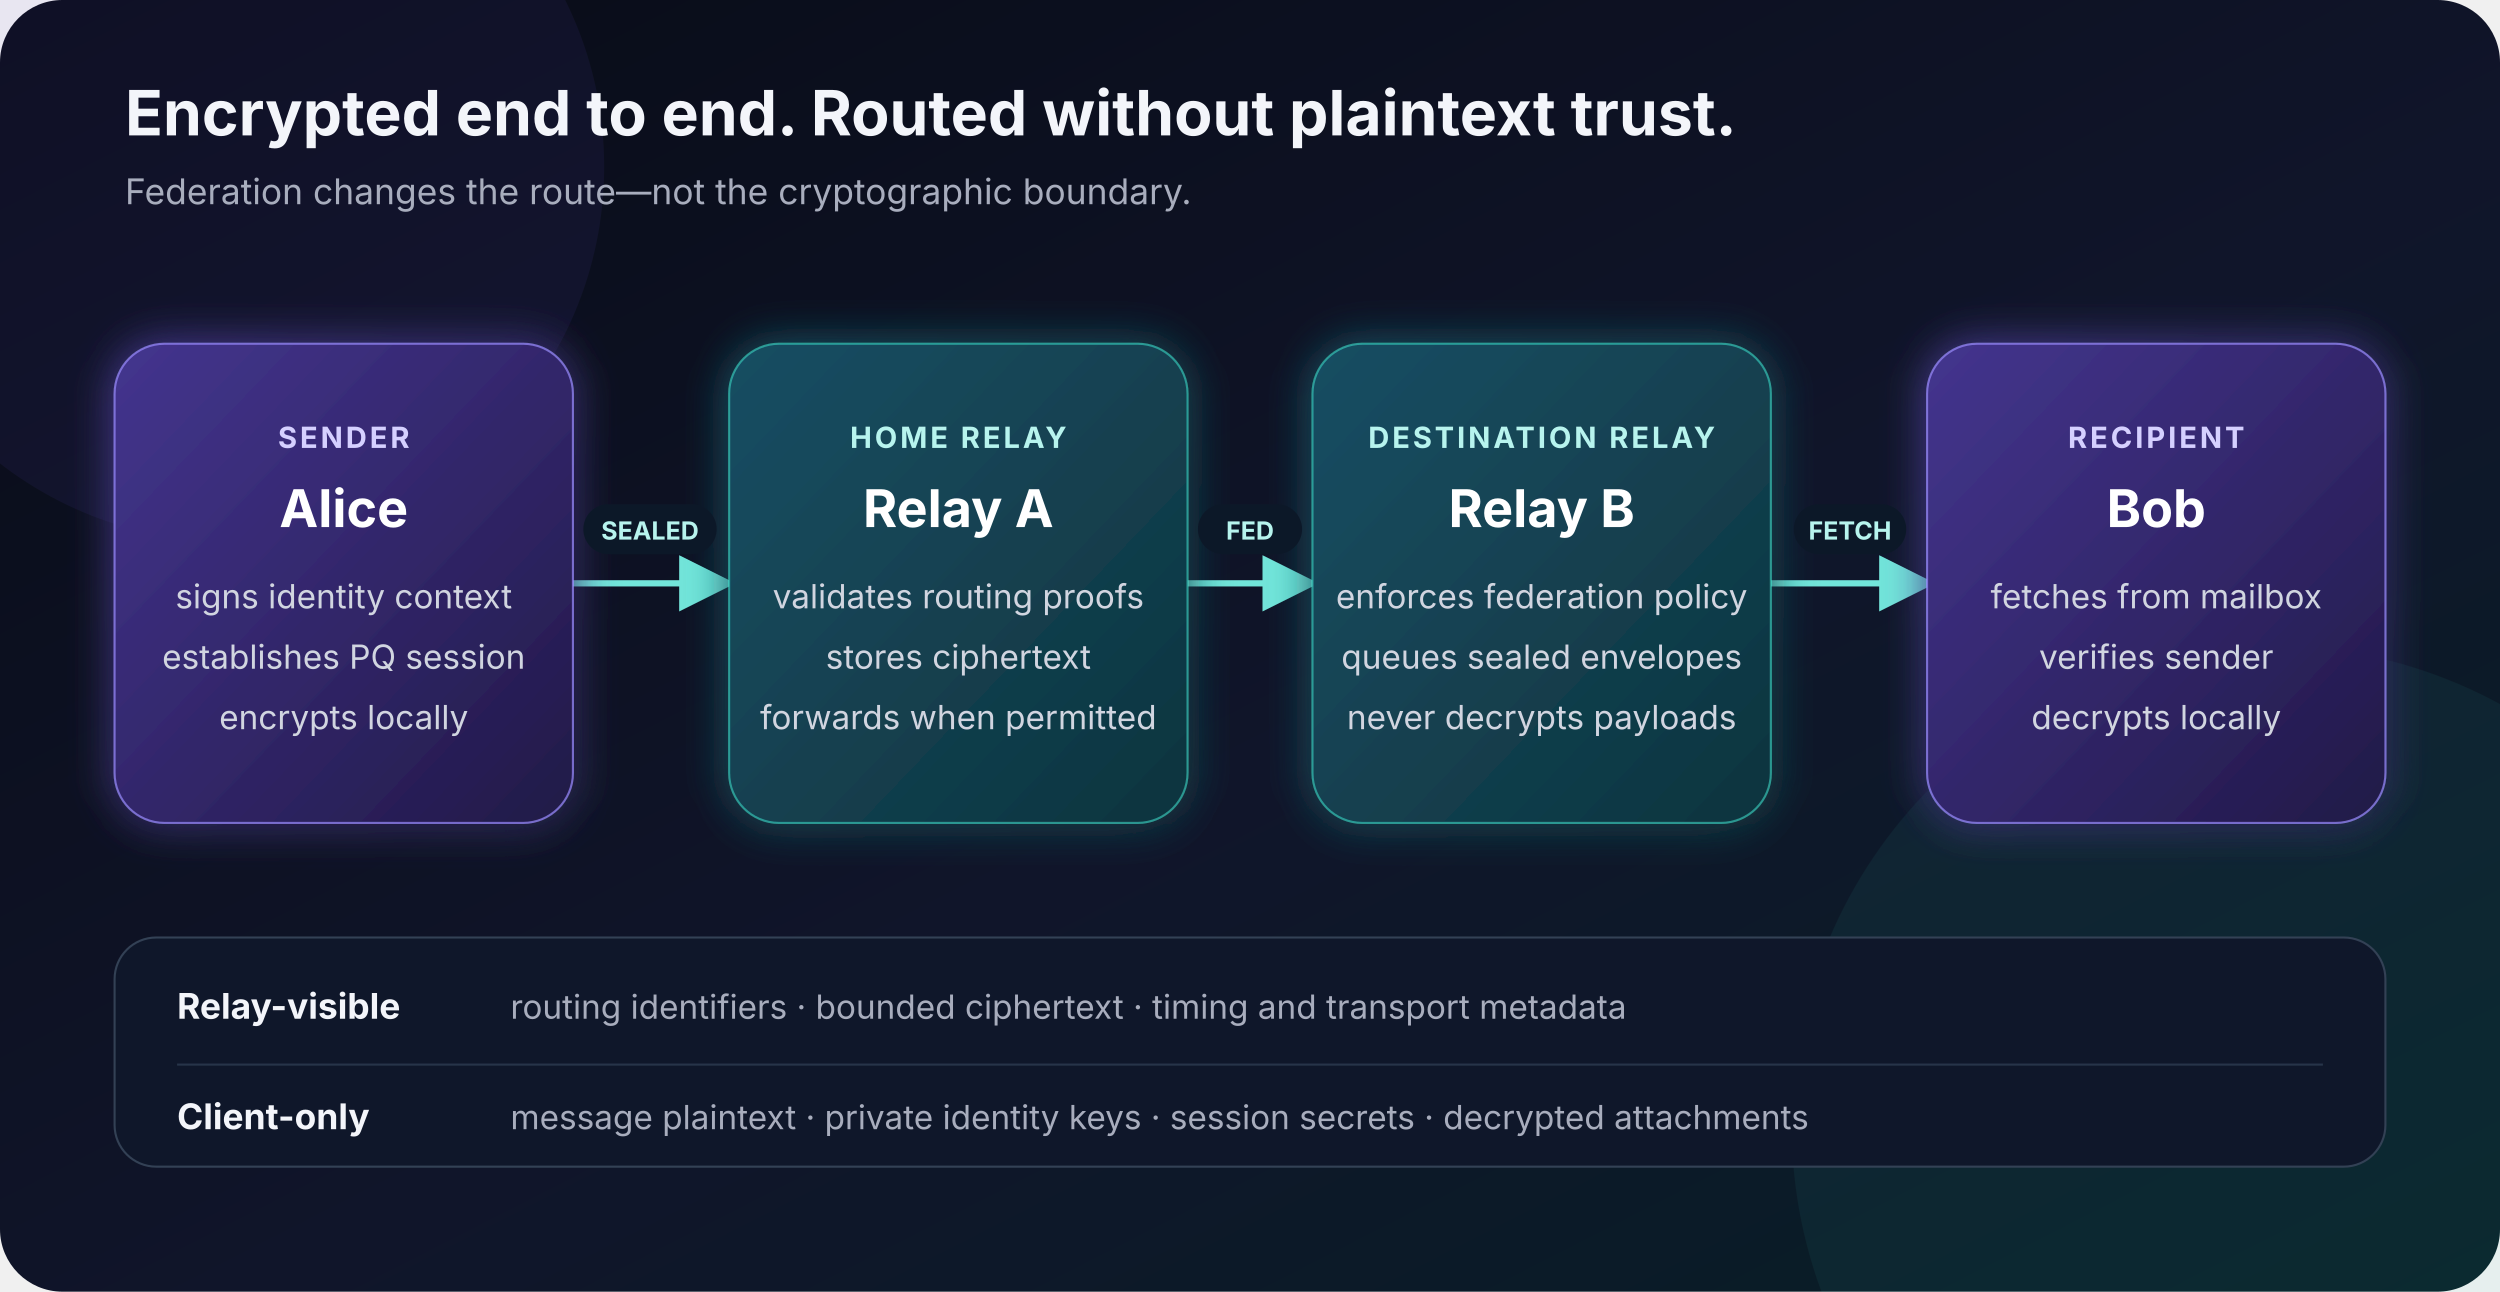
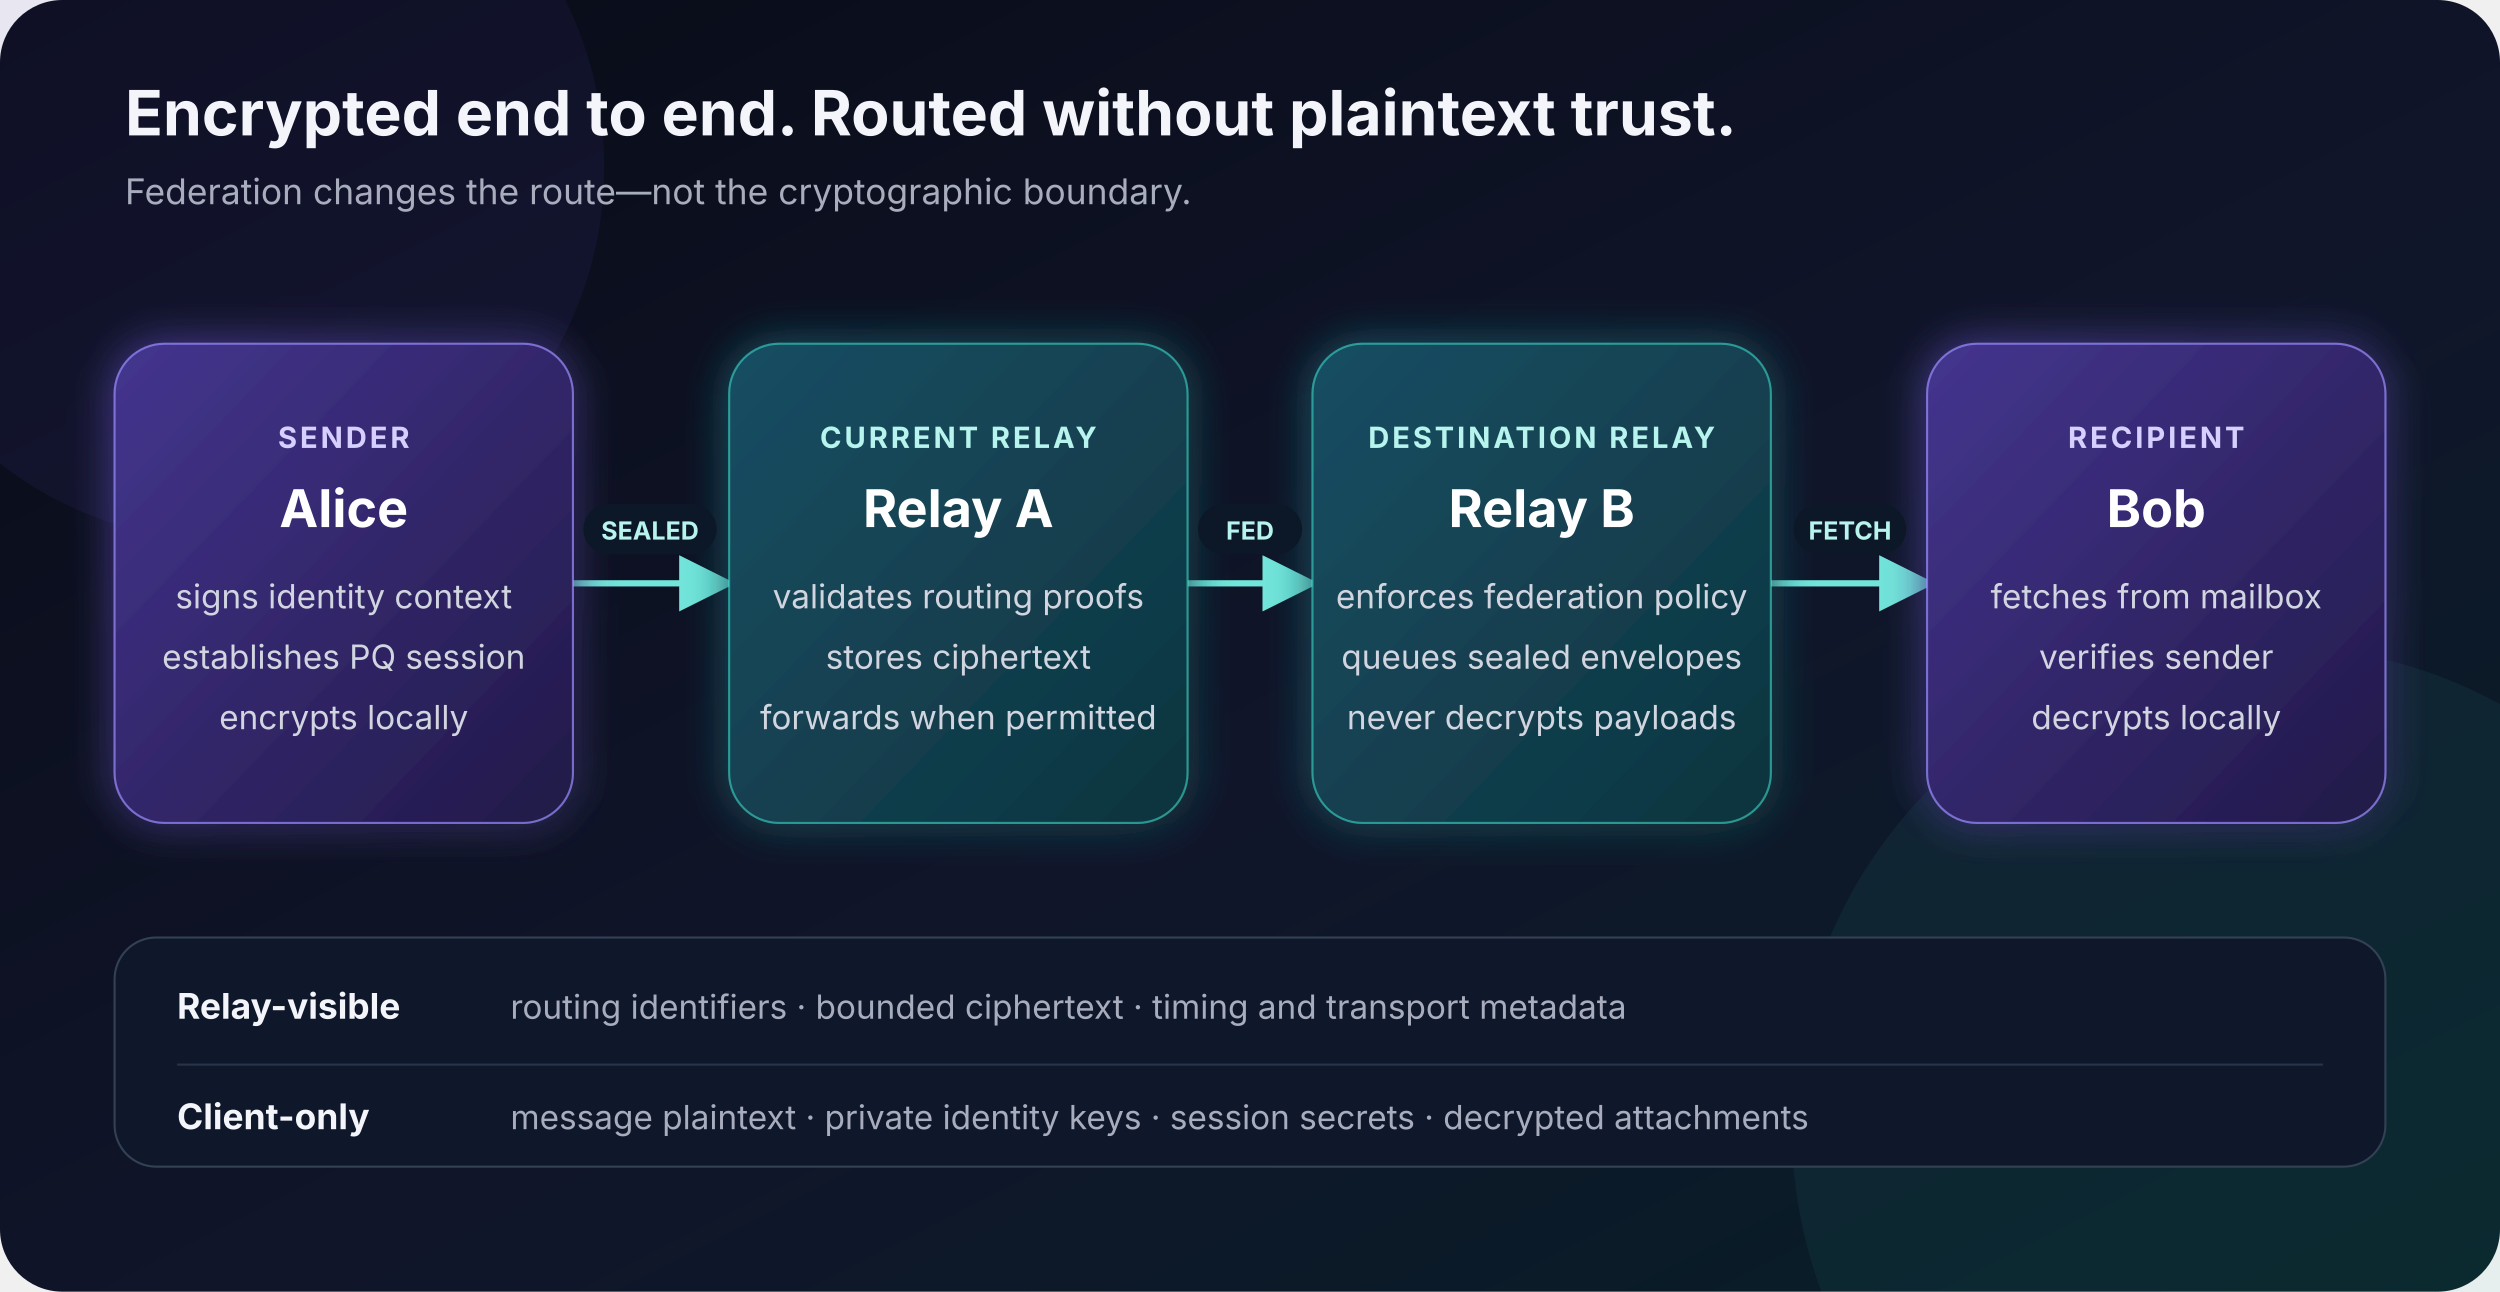
<svg xmlns="http://www.w3.org/2000/svg" width="1200" height="620" viewBox="0 0 1200 620" role="img" aria-labelledby="title desc">
  <defs>
    <linearGradient id="background" x1="0" y1="0" x2="1" y2="1">
      <stop offset="0" stop-color="#080b16" />
      <stop offset="0.55" stop-color="#10152a" />
      <stop offset="1" stop-color="#071f26" />
    </linearGradient>
    <linearGradient id="client" x1="0" y1="0" x2="1" y2="1">
      <stop offset="0" stop-color="#44358F" />
      <stop offset="1" stop-color="#211947" />
    </linearGradient>
    <linearGradient id="relay" x1="0" y1="0" x2="1" y2="1">
      <stop offset="0" stop-color="#164e63" />
      <stop offset="1" stop-color="#0f343e" />
    </linearGradient>
    <filter id="softGlow" x="-30%" y="-30%" width="160%" height="160%">
      <feGaussianBlur stdDeviation="10" result="blur" />
      <feMerge>
        <feMergeNode in="blur" />
        <feMergeNode in="SourceGraphic" />
      </feMerge>
    </filter>
    <marker id="arrow" markerWidth="11" markerHeight="11" refX="9" refY="5.5" orient="auto">
      <path d="M1 1 10 5.5 1 10Z" fill="#72E5DA" />
    </marker>
  </defs>
  <rect width="1200" height="620" rx="30" fill="url(#background)" />
  <circle cx="110" cy="80" r="180" fill="#7B61FF" opacity="0.07" />
  <circle cx="1090" cy="540" r="230" fill="#3DD5C5" opacity="0.06" />
  <g font-family="Geist, Inter, ui-sans-serif, system-ui, -apple-system, BlinkMacSystemFont, Segoe UI, sans-serif">
    <text x="60" y="65" fill="#F3F5FA" font-size="30" font-weight="750">Encrypted end to end. Routed without plaintext trust.</text>
    <text x="60" y="98" fill="#A8ADBD" font-size="17">Federation changes the route—not the cryptographic boundary.</text>
    <g fill="none" stroke="#72E5DA" stroke-width="3" marker-end="url(#arrow)">
      <path d="M274 280H350" />
      <path d="M570 280H630" />
      <path d="M850 280H926" />
    </g>
    <g filter="url(#softGlow)">
      <rect x="55" y="165" width="220" height="230" rx="24" fill="url(#client)" stroke="#9B8CFF" stroke-opacity="0.7" />
      <rect x="350" y="165" width="220" height="230" rx="24" fill="url(#relay)" stroke="#3DD5C5" stroke-opacity="0.6" />
      <rect x="630" y="165" width="220" height="230" rx="24" fill="url(#relay)" stroke="#3DD5C5" stroke-opacity="0.6" />
      <rect x="925" y="165" width="220" height="230" rx="24" fill="url(#client)" stroke="#9B8CFF" stroke-opacity="0.7" />
    </g>
    <rect x="280" y="242" width="64" height="24" rx="12" fill="#0c1828" />
    <text x="312" y="259" fill="#B7F4EE" font-size="12" font-weight="700" text-anchor="middle">SEALED</text>
    <rect x="575" y="242" width="50" height="24" rx="12" fill="#0c1828" />
    <text x="600" y="259" fill="#B7F4EE" font-size="12" font-weight="700" text-anchor="middle">FED</text>
    <rect x="861" y="242" width="54" height="24" rx="12" fill="#0c1828" />
    <text x="888" y="259" fill="#B7F4EE" font-size="12" font-weight="700" text-anchor="middle">FETCH</text>
    <g text-anchor="middle">
      <text x="165" y="215" fill="#D5D0FF" font-size="14" font-weight="700" letter-spacing="1.4">SENDER</text>
      <text x="165" y="253" fill="#fff" font-size="25" font-weight="750">Alice</text>
      <text x="165" y="292" fill="#D1D5E0" font-size="16">signs identity context</text>
      <text x="165" y="321" fill="#D1D5E0" font-size="16">establishes PQ session</text>
      <text x="165" y="350" fill="#D1D5E0" font-size="16">encrypts locally</text>
-       <text x="460" y="215" fill="#B7F4EE" font-size="14" font-weight="700" letter-spacing="1.4">HOME RELAY</text>
+       <text x="460" y="215" fill="#B7F4EE" font-size="14" font-weight="700" letter-spacing="1.4">CURRENT RELAY</text>
      <text x="460" y="253" fill="#fff" font-size="25" font-weight="750">Relay A</text>
      <text x="460" y="292" fill="#D1D5E0" font-size="16">validates routing proofs</text>
      <text x="460" y="321" fill="#D1D5E0" font-size="16">stores ciphertext</text>
      <text x="460" y="350" fill="#D1D5E0" font-size="16">forwards when permitted</text>
      <text x="740" y="215" fill="#B7F4EE" font-size="14" font-weight="700" letter-spacing="1.4">DESTINATION RELAY</text>
      <text x="740" y="253" fill="#fff" font-size="25" font-weight="750">Relay B</text>
      <text x="740" y="292" fill="#D1D5E0" font-size="16">enforces federation policy</text>
      <text x="740" y="321" fill="#D1D5E0" font-size="16">queues sealed envelopes</text>
      <text x="740" y="350" fill="#D1D5E0" font-size="16">never decrypts payloads</text>
      <text x="1035" y="215" fill="#D5D0FF" font-size="14" font-weight="700" letter-spacing="1.4">RECIPIENT</text>
      <text x="1035" y="253" fill="#fff" font-size="25" font-weight="750">Bob</text>
      <text x="1035" y="292" fill="#D1D5E0" font-size="16">fetches from mailbox</text>
      <text x="1035" y="321" fill="#D1D5E0" font-size="16">verifies sender</text>
      <text x="1035" y="350" fill="#D1D5E0" font-size="16">decrypts locally</text>
    </g>
    <rect x="55" y="450" width="1090" height="110" rx="20" fill="#0f172a" stroke="#334155" />
    <text x="85" y="489" fill="#F3F5FA" font-size="17" font-weight="700">Relay-visible</text>
    <text x="245" y="489" fill="#A8ADBD" font-size="16">routing identifiers · bounded ciphertext · timing and transport metadata</text>
    <line x1="85" y1="511" x2="1115" y2="511" stroke="#273449" />
    <text x="85" y="542" fill="#F3F5FA" font-size="17" font-weight="700">Client-only</text>
    <text x="245" y="542" fill="#A8ADBD" font-size="16">message plaintext · private identity keys · session secrets · decrypted attachments</text>
  </g>
</svg>
